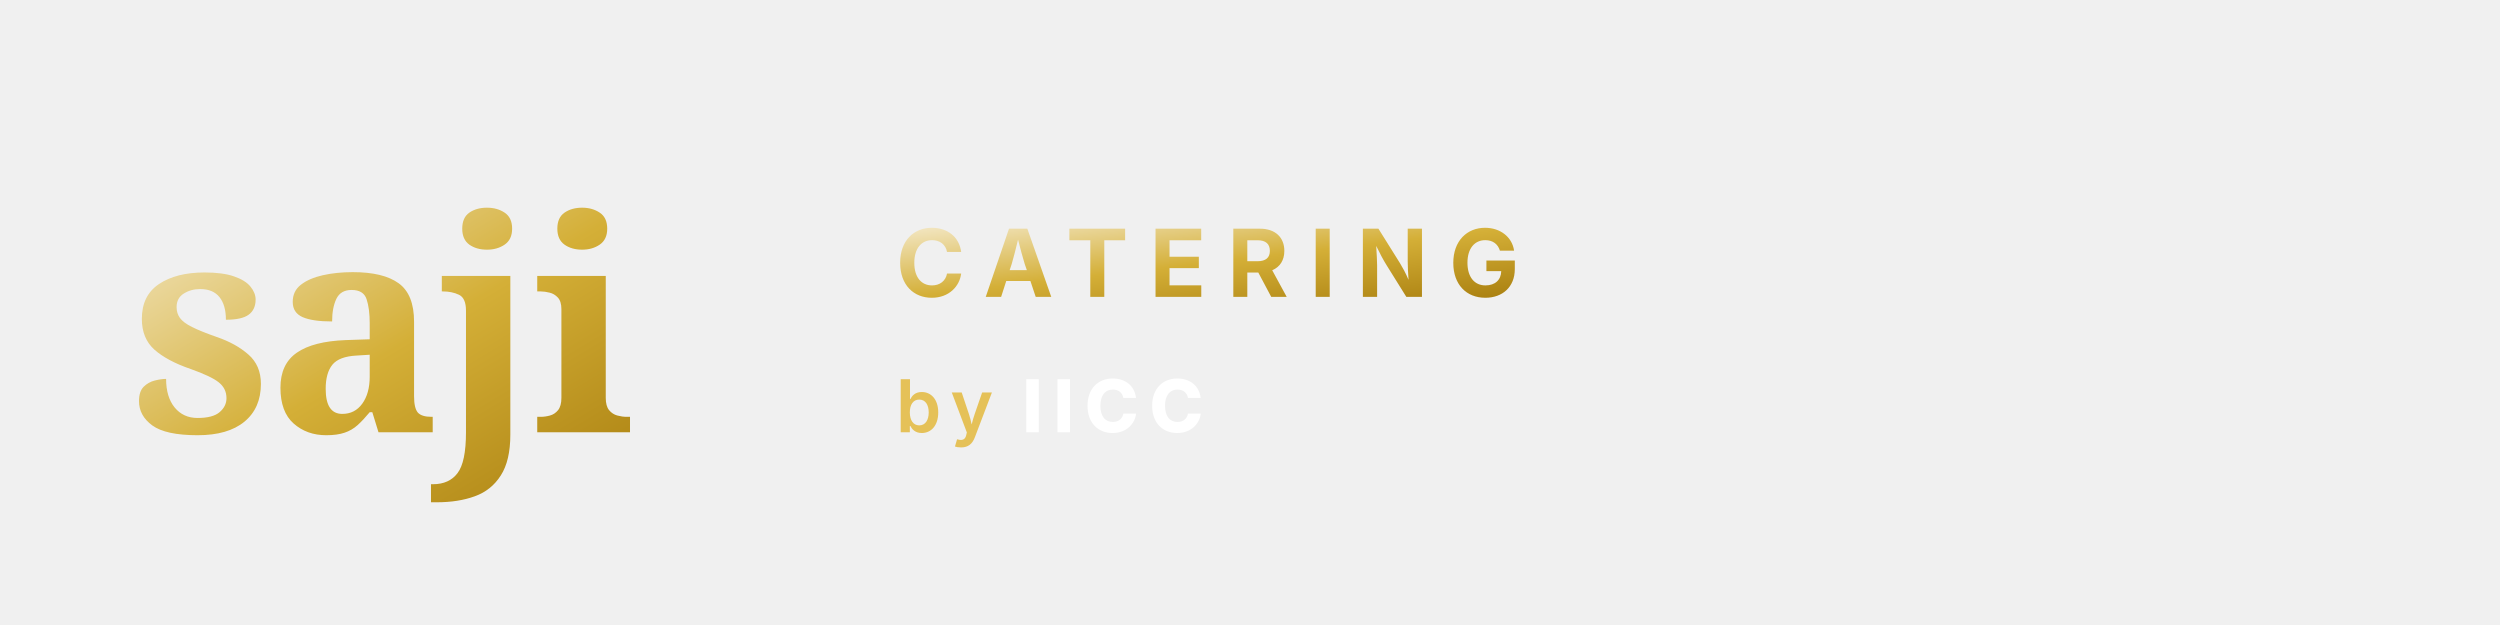
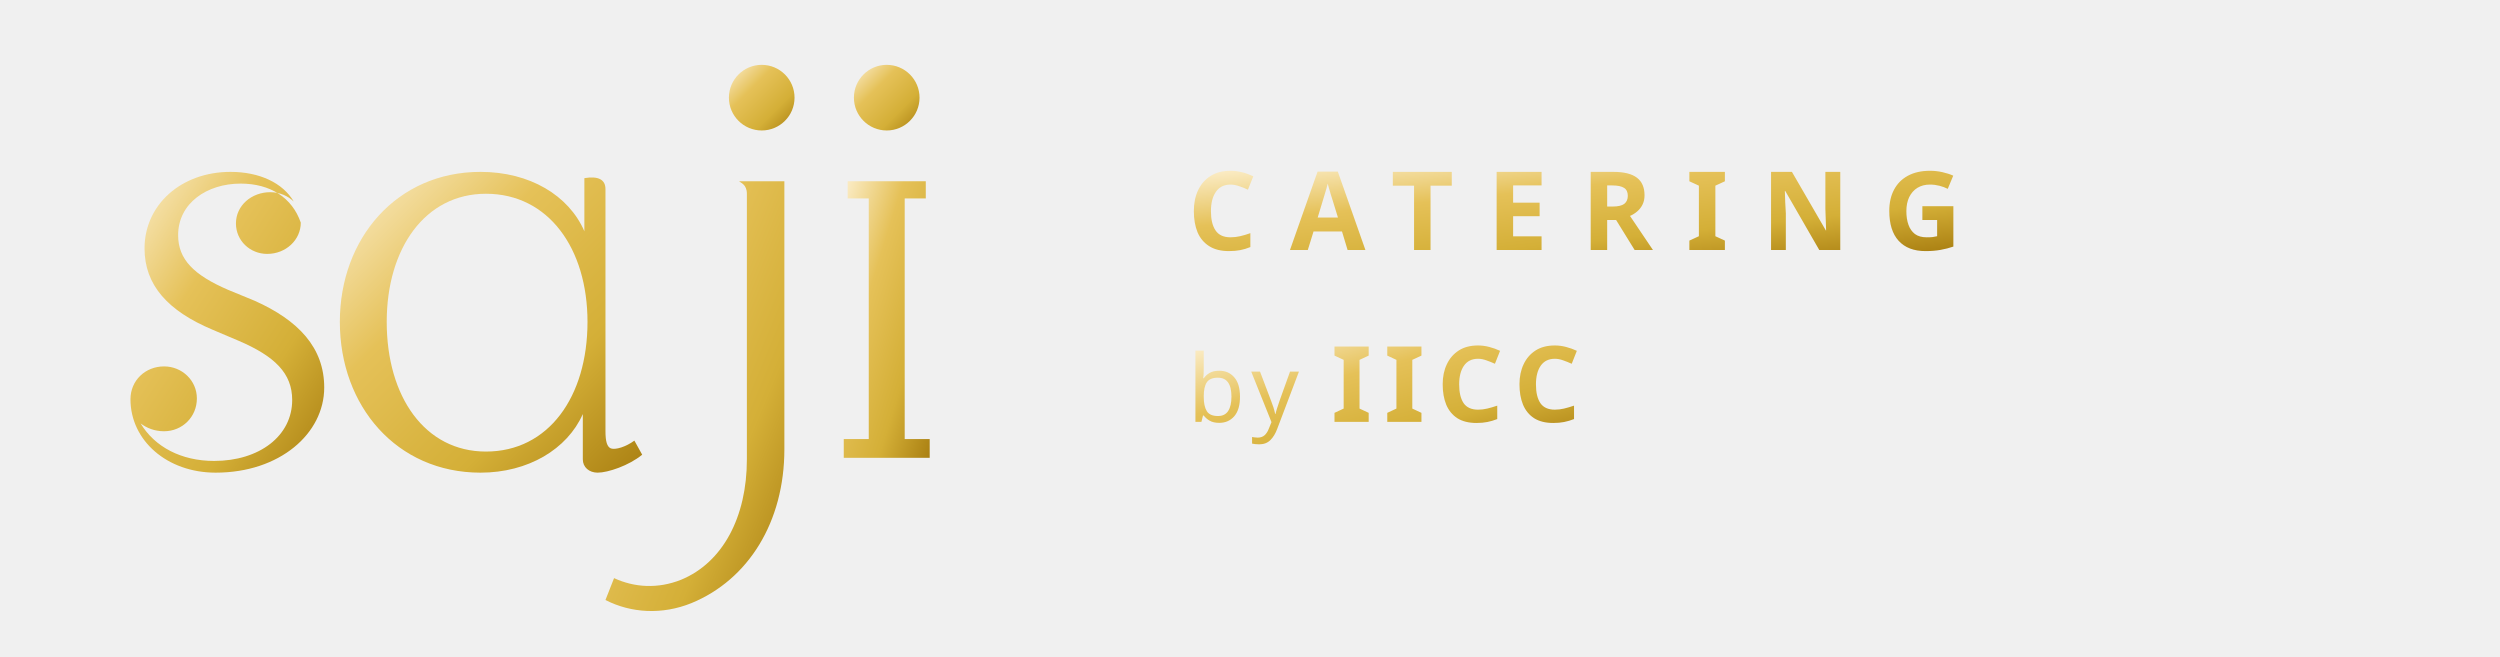
- <svg xmlns="http://www.w3.org/2000/svg" viewBox="0 0 480 120" width="480" height="120">
+ <svg xmlns="http://www.w3.org/2000/svg" viewBox="0 0 320 84" width="100%" height="100%">
  <defs>
-     <linearGradient id="gold" x1="0%" y1="0%" x2="100%" y2="100%">
-       <stop offset="0%" stop-color="#F3E7C4" />
-       <stop offset="50%" stop-color="#D4AF37" />
-       <stop offset="100%" stop-color="#AA8010" />
+     <linearGradient id="gold-grad" x1="0%" y1="0%" x2="100%" y2="100%">
+       <stop offset="0%" stop-color="#FCEECB" />
+       <stop offset="35%" stop-color="#E5C158" />
+       <stop offset="70%" stop-color="#D4AF37" />
+       <stop offset="100%" stop-color="#AA8012" />
    </linearGradient>
+     <linearGradient id="gold-light" x1="0%" y1="0%" x2="100%" y2="100%">
+       <stop offset="0%" stop-color="#D4AF37" />
+       <stop offset="100%" stop-color="#996515" />
+     </linearGradient>
+     <filter id="gold-glow" x="-20%" y="-20%" width="140%" height="140%">
+       <feGaussianBlur stdDeviation="1.5" result="blur" />
+       <feComposite in="SourceGraphic" in2="blur" operator="over" />
+     </filter>
  </defs>
-   <rect width="100%" height="100%" rx="16" fill="#042361" fill-opacity="0.0" />
-   <g transform="translate(10, 15)">
-     <text x="15" y="68" font-family="Playfair Display, Georgia, serif" font-size="56" font-weight="bold" fill="url(#gold)" letter-spacing="-1">saji</text>
-     <line x1="145" y1="15" x2="145" y2="75" stroke="url(#gold)" stroke-width="2" opacity="0.85" />
-     <text x="162" y="42" font-family="Inter, sans-serif" font-size="18" font-weight="700" fill="url(#gold)" letter-spacing="4">CATERING</text>
-     <text x="162" y="68" font-family="Inter, sans-serif" font-size="14" font-weight="600" fill="#E5C158" letter-spacing="2">by <tspan font-weight="800" fill="#FFFFFF">IICC</tspan>
+   <g fill="url(#gold-grad)">
+     <path d="M 38.5 28.5 C 38.5 30.7 36.6 32.5 34.2 32.5 C 32 32.5 30.2 30.8 30.2 28.6 C 30.2 26.3 32.2 24.6 34.6 24.6 C 35.8 24.6 36.9 25.1 37.6 25.8 C 36.2 23.4 33.2 22 29.5 22 C 23.2 22 18.5 26.2 18.5 31.8 C 18.5 36.5 21.5 39.8 27.2 42.2 L 30.5 43.6 C 35.2 45.6 37.4 47.8 37.4 51.2 C 37.4 55.8 33.2 59 27.4 59 C 23.2 59 19.8 57.2 18 54.2 C 18.8 54.8 19.8 55.2 21 55.2 C 23.3 55.2 25.2 53.4 25.2 51 C 25.2 48.7 23.3 46.9 21 46.9 C 18.6 46.9 16.7 48.7 16.7 51.1 C 16.7 56.4 21.4 60.5 27.6 60.5 C 35.8 60.5 41.5 55.5 41.5 49.6 C 41.5 44.5 38.2 41 32.6 38.5 L 29.2 37.1 C 24.8 35.2 22.8 33.2 22.8 30.1 C 22.8 26 26.5 23.5 30.8 23.5 C 34.6 23.5 37.4 25.3 38.5 28.5 Z" />
+     <path d="M 74.8 22.8 L 74.8 29.6 C 72.8 25 67.8 22 61.5 22 C 50.8 22 43.5 30.5 43.5 41.2 C 43.5 52 50.8 60.5 61.5 60.5 C 67.6 60.5 72.6 57.5 74.6 53 L 74.6 58.8 C 74.6 59.8 75.4 60.5 76.5 60.5 C 77.8 60.5 80.5 59.6 82.2 58.2 L 81.2 56.4 C 80.1 57.2 78.8 57.6 78.2 57.4 C 77.7 57.2 77.5 56.5 77.5 55.2 L 77.5 24.2 C 77.5 23 76.6 22.5 74.8 22.8 Z M 62.2 24.8 C 70.2 24.8 75.2 31.8 75.2 41.2 C 75.2 50.8 70.2 57.8 62.2 57.8 C 54.4 57.8 49.5 50.8 49.5 41.2 C 49.5 31.8 54.4 24.8 62.2 24.8 Z" />
+     <circle cx="97.5" cy="12.5" r="4.2" />
+     <path d="M 94.6 23.2 L 100.4 23.2 L 100.4 57.5 C 100.4 66.8 95.8 74.2 88.5 77.2 C 84.8 78.7 80.8 78.5 77.5 76.8 L 78.6 74 C 81.2 75.2 84.2 75.4 87.2 74.2 C 92.5 72 95.6 66.2 95.6 58.8 L 95.6 24.8 C 95.6 23.6 94.8 23.4 94.6 23.2 Z" />
+     <circle cx="113.5" cy="12.5" r="4.2" />
+     <path d="M 108.5 23.2 L 118.5 23.2 L 118.5 25.4 L 115.8 25.4 L 115.8 56.2 L 119 56.2 L 119 58.6 L 108 58.6 L 108 56.2 L 111.2 56.2 L 111.2 25.4 L 108.5 25.4 Z" />
+     <line x1="136" y1="8" x2="136" y2="64" stroke="url(#gold-grad)" stroke-width="1.8" stroke-linecap="round" />
+     <text x="152" y="32" font-family="Montserrat, Plus Jakarta Sans, sans-serif" font-size="14" font-weight="700" letter-spacing="4.2" fill="url(#gold-grad)">CATERING</text>
+     <text x="152" y="54" font-family="Montserrat, Plus Jakarta Sans, sans-serif" font-size="12" font-weight="500" letter-spacing="1" fill="url(#gold-grad)">
+       by <tspan font-weight="800" letter-spacing="1.5" font-size="13.5">IICC</tspan>
    </text>
  </g>
</svg>
